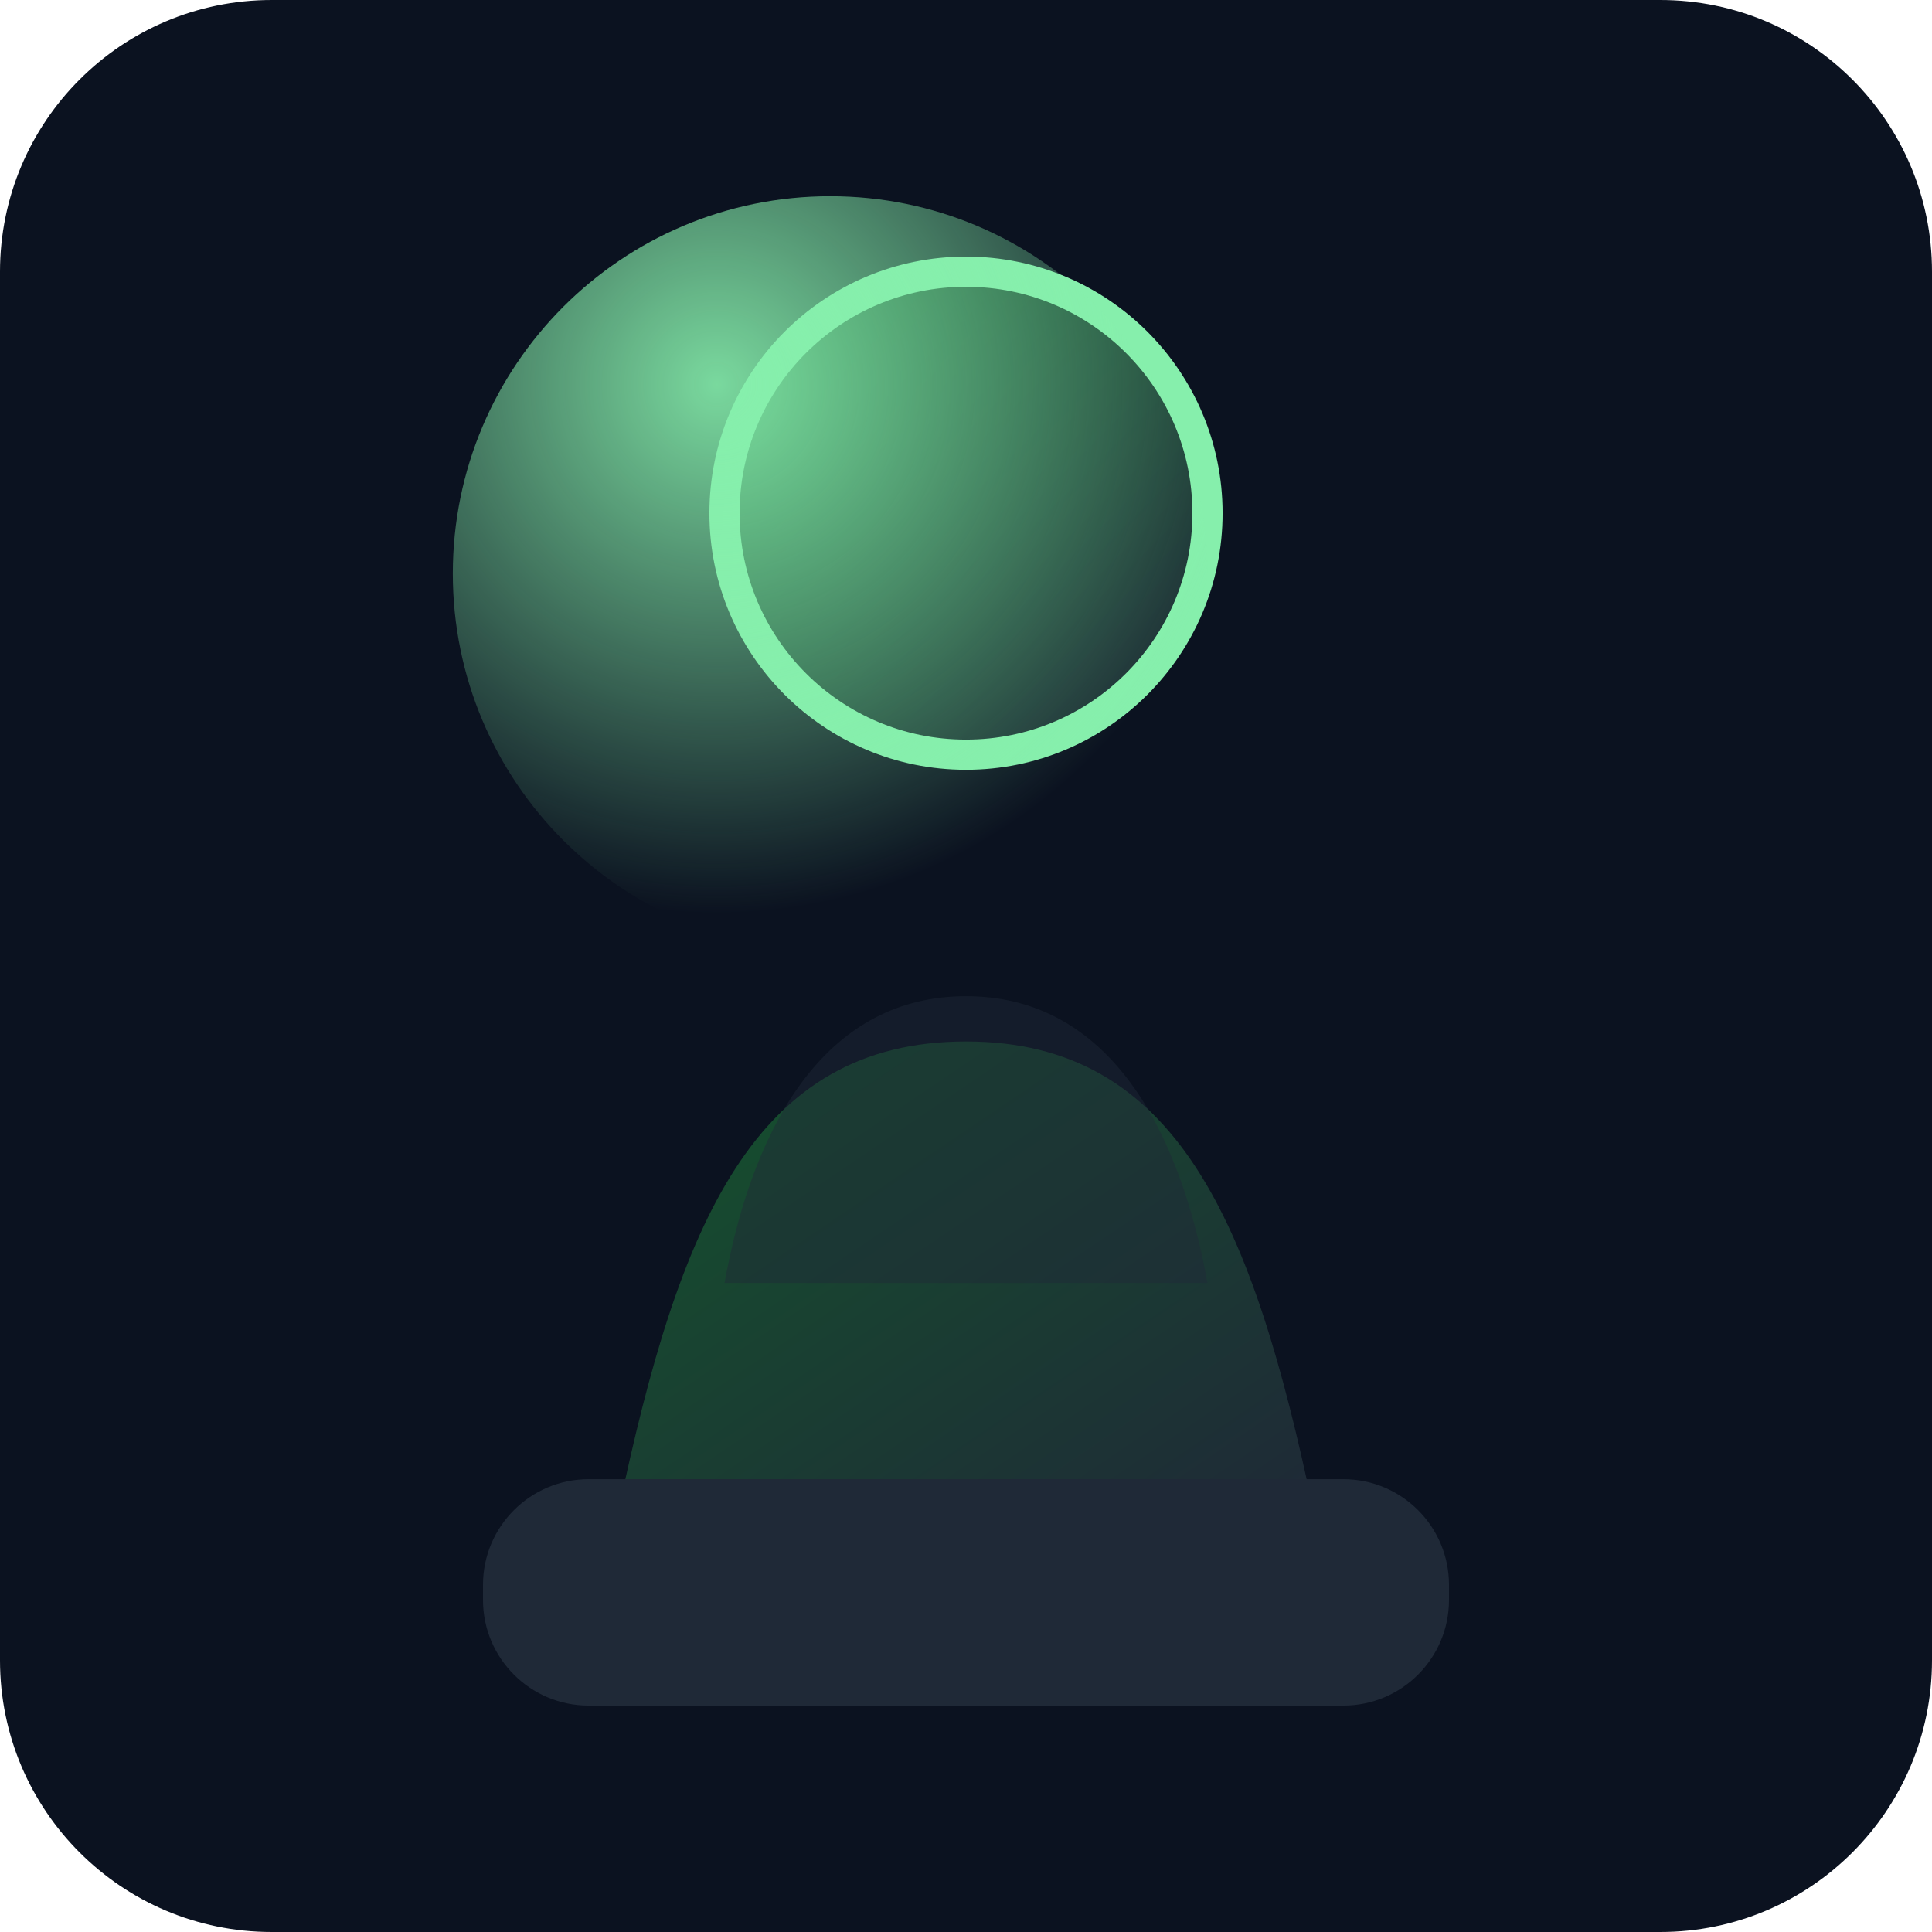
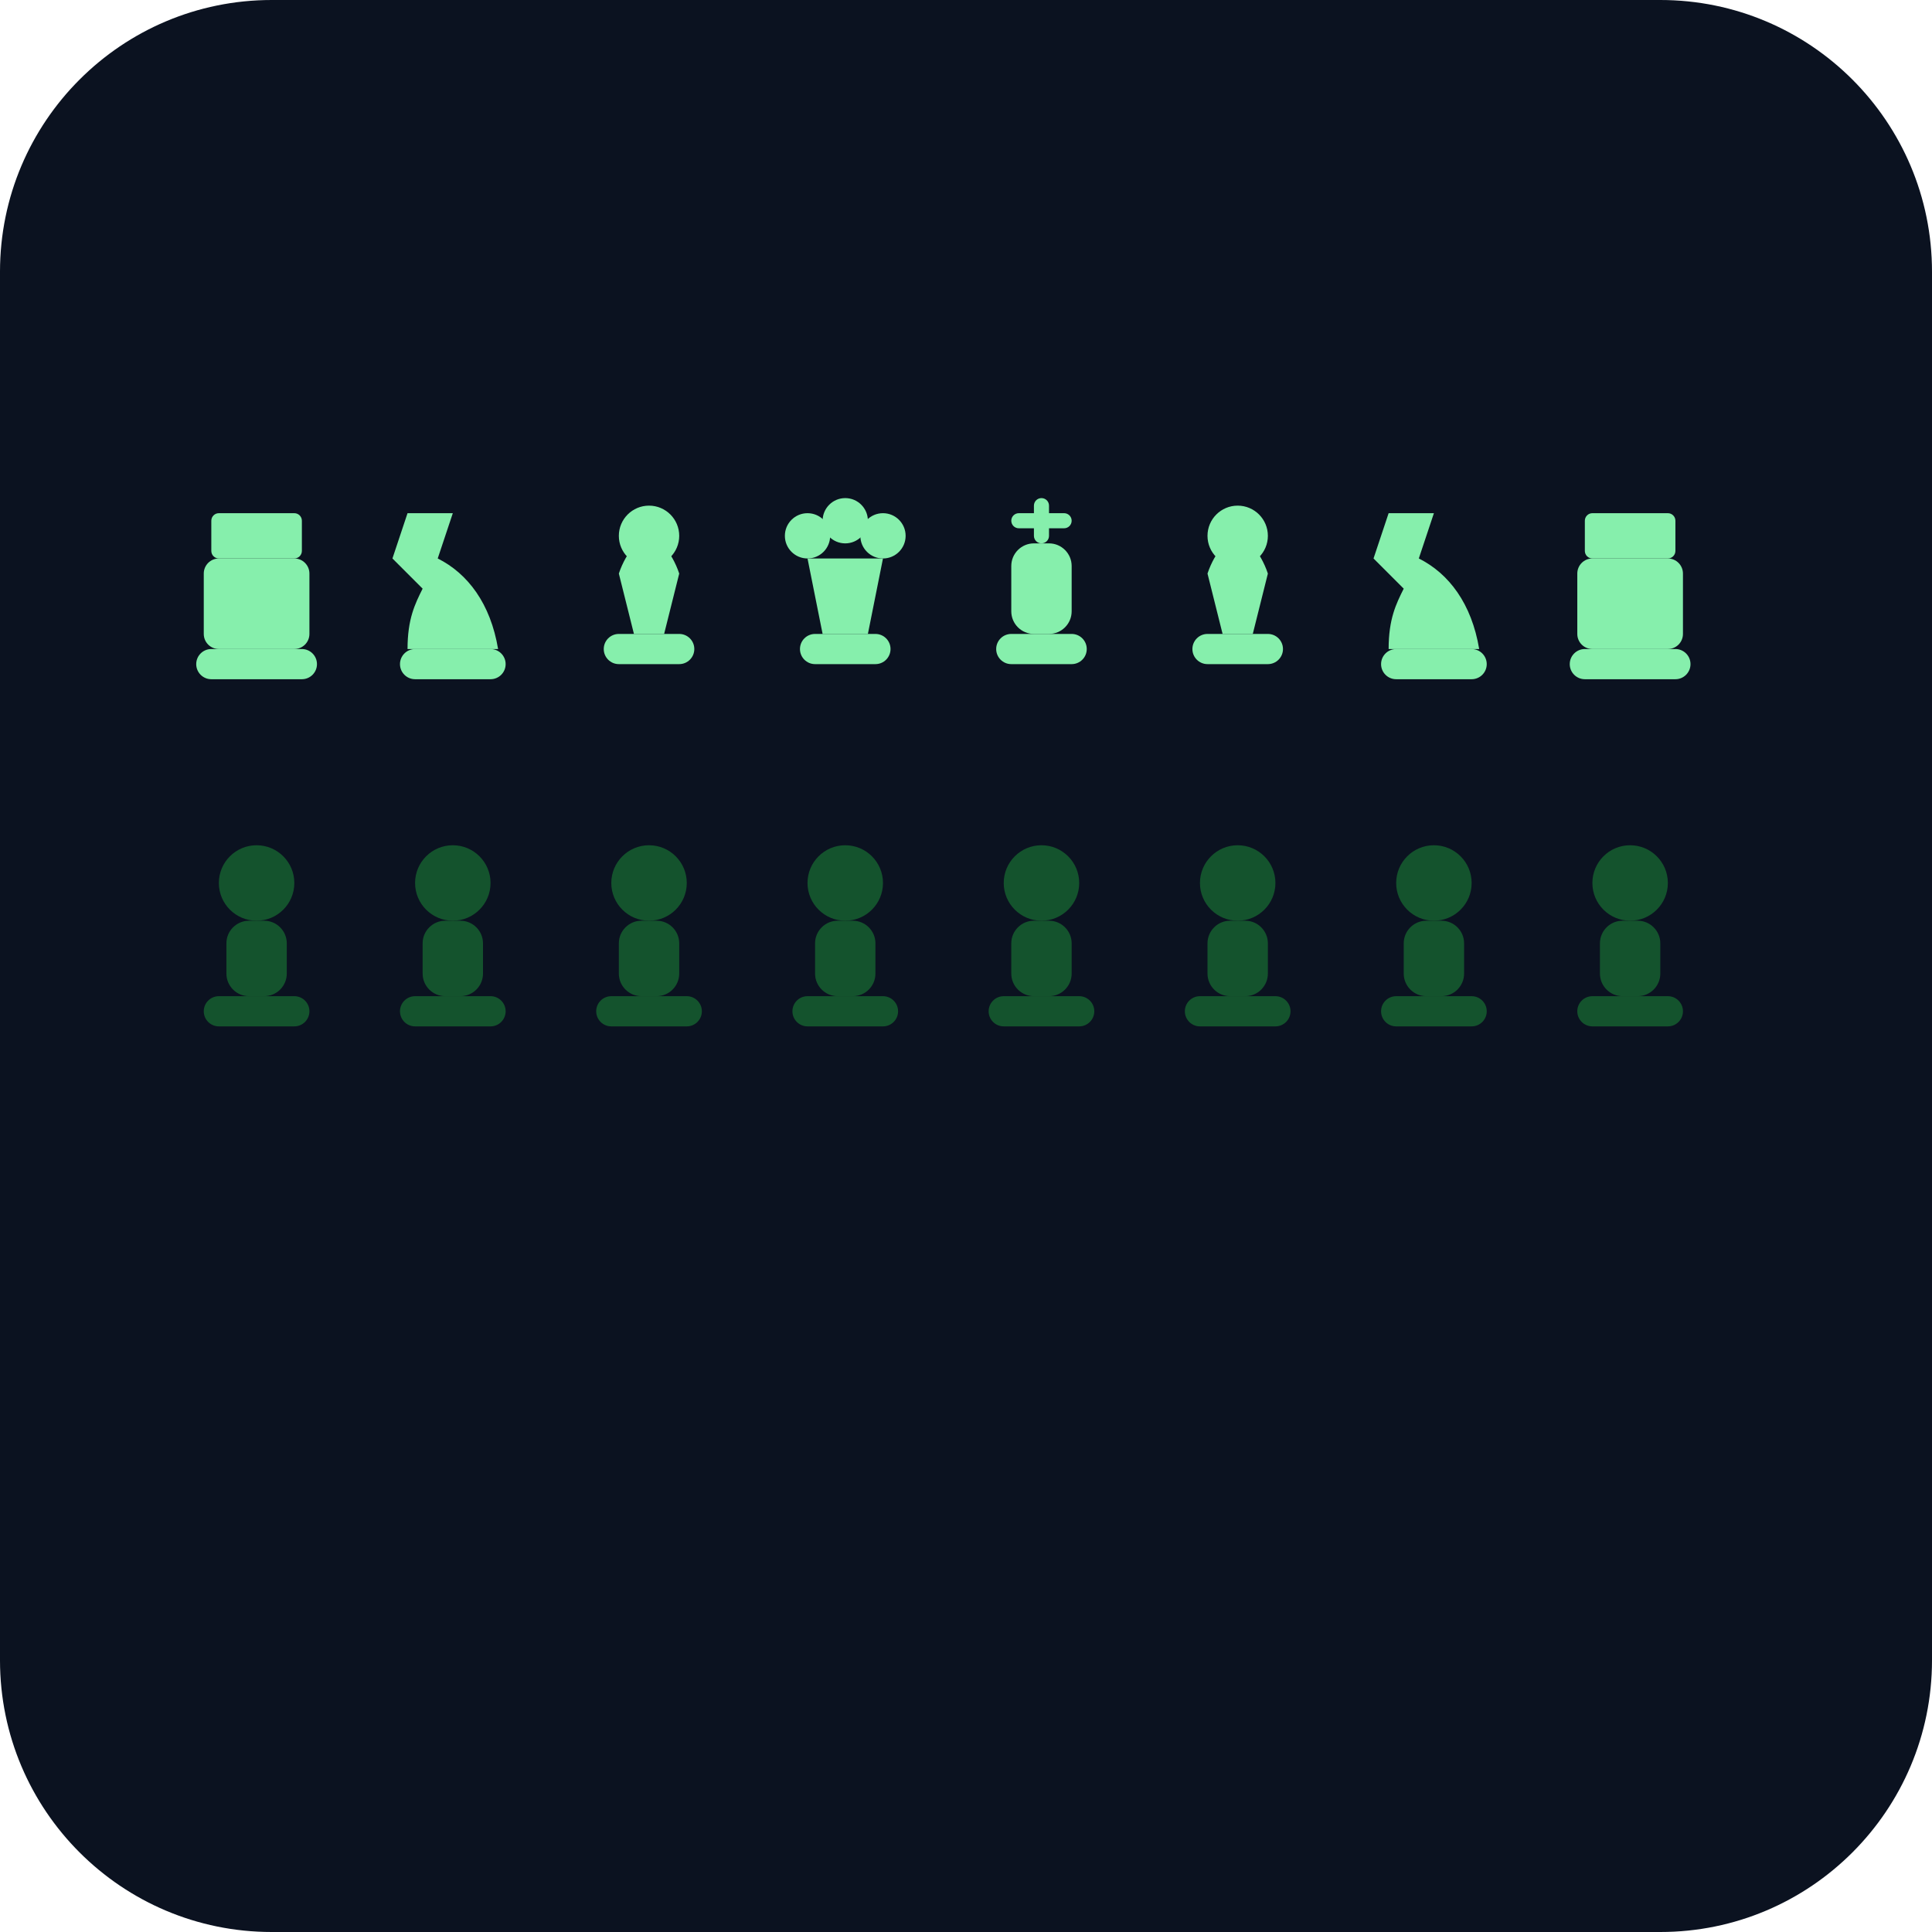
<svg xmlns="http://www.w3.org/2000/svg" width="256" height="256" viewBox="0 0 256 256">
-   <defs>
-     <radialGradient id="shine" cx="35%" cy="25%" r="70%">
-       <stop offset="0%" stop-color="#86efac" stop-opacity="0.9" />
-       <stop offset="100%" stop-color="#86efac" stop-opacity="0" />
-     </radialGradient>
-     <linearGradient id="body" x1="0" y1="0" x2="1" y2="1">
-       <stop offset="0%" stop-color="#14532d" />
-       <stop offset="100%" stop-color="#1f2937" />
-     </linearGradient>
-   </defs>
  <rect width="256" height="256" rx="36" fill="#0b1220" />
-   <circle cx="128" cy="68" r="32" fill="url(#body)" stroke="#86efac" stroke-width="4" />
-   <path d="M82 200c8-38 18-62 46-62s38 24 46 62" fill="url(#body)" />
-   <path d="M96 170c4-22 14-38 32-38s28 16 32 38" fill="#1f2937" opacity="0.45" />
-   <rect x="64" y="196" width="128" height="30" rx="14" fill="#1f2937" />
-   <circle cx="110" cy="76" r="50" fill="url(#shine)" />
+   <g>
+     <g transform="translate(24 64)">
+       <rect x="4" y="4" width="12" height="6" rx="1" fill="#86efac" />
+       <rect x="3" y="10" width="14" height="12" rx="2" fill="#86efac" />
+       <rect x="2" y="22" width="16" height="4" rx="2" fill="#86efac" />
+     </g>
+     <g transform="translate(50 64)">
+       <path d="M4 22h12c-1-6-4-10-8-12l2-6h-6l-2 6 4 4c-1 2-2 4-2 8z" fill="#86efac" />
+       <rect x="3" y="22" width="14" height="4" rx="2" fill="#86efac" />
+     </g>
+     <g transform="translate(76 64)">
+       <circle cx="10" cy="7" r="4" fill="#86efac" />
+       <path d="M6 12c1-3 3-5 4-5s3 2 4 5l-2 8h-4l-2-8z" fill="#86efac" />
+       <rect x="4" y="20" width="12" height="4" rx="2" fill="#86efac" />
+     </g>
+     <g transform="translate(102 64)">
+       <circle cx="5" cy="7" r="3" fill="#86efac" />
+       <circle cx="10" cy="5" r="3" fill="#86efac" />
+       <circle cx="15" cy="7" r="3" fill="#86efac" />
+       <path d="M5 10h10l-2 10h-6l-2-10z" fill="#86efac" />
+       <rect x="4" y="20" width="12" height="4" rx="2" fill="#86efac" />
+     </g>
+     <g transform="translate(128 64)">
+       <rect x="9" y="2" width="2" height="6" rx="1" fill="#86efac" />
+       <rect x="6" y="4" width="8" height="2" rx="1" fill="#86efac" />
+       <rect x="6" y="8" width="8" height="12" rx="3" fill="#86efac" />
+       <rect x="4" y="20" width="12" height="4" rx="2" fill="#86efac" />
+     </g>
+     <g transform="translate(154 64)">
+       <circle cx="10" cy="7" r="4" fill="#86efac" />
+       <path d="M6 12c1-3 3-5 4-5s3 2 4 5l-2 8h-4l-2-8z" fill="#86efac" />
+       <rect x="4" y="20" width="12" height="4" rx="2" fill="#86efac" />
+     </g>
+     <g transform="translate(180 64)">
+       <path d="M4 22h12c-1-6-4-10-8-12l2-6h-6l-2 6 4 4c-1 2-2 4-2 8z" fill="#86efac" />
+       <rect x="3" y="22" width="14" height="4" rx="2" fill="#86efac" />
+     </g>
+     <g transform="translate(206 64)">
+       <rect x="4" y="4" width="12" height="6" rx="1" fill="#86efac" />
+       <rect x="3" y="10" width="14" height="12" rx="2" fill="#86efac" />
+       <rect x="2" y="22" width="16" height="4" rx="2" fill="#86efac" />
+     </g>
+     <g transform="translate(24 110)">
+       <circle cx="10" cy="7" r="5" fill="#14532d" />
+       <rect x="6" y="12" width="8" height="10" rx="3" fill="#14532d" />
+       <rect x="3" y="22" width="14" height="4" rx="2" fill="#14532d" />
+     </g>
+     <g transform="translate(50 110)">
+       <circle cx="10" cy="7" r="5" fill="#14532d" />
+       <rect x="6" y="12" width="8" height="10" rx="3" fill="#14532d" />
+       <rect x="3" y="22" width="14" height="4" rx="2" fill="#14532d" />
+     </g>
+     <g transform="translate(76 110)">
+       <circle cx="10" cy="7" r="5" fill="#14532d" />
+       <rect x="6" y="12" width="8" height="10" rx="3" fill="#14532d" />
+       <rect x="3" y="22" width="14" height="4" rx="2" fill="#14532d" />
+     </g>
+     <g transform="translate(102 110)">
+       <circle cx="10" cy="7" r="5" fill="#14532d" />
+       <rect x="6" y="12" width="8" height="10" rx="3" fill="#14532d" />
+       <rect x="3" y="22" width="14" height="4" rx="2" fill="#14532d" />
+     </g>
+     <g transform="translate(128 110)">
+       <circle cx="10" cy="7" r="5" fill="#14532d" />
+       <rect x="6" y="12" width="8" height="10" rx="3" fill="#14532d" />
+       <rect x="3" y="22" width="14" height="4" rx="2" fill="#14532d" />
+     </g>
+     <g transform="translate(154 110)">
+       <circle cx="10" cy="7" r="5" fill="#14532d" />
+       <rect x="6" y="12" width="8" height="10" rx="3" fill="#14532d" />
+       <rect x="3" y="22" width="14" height="4" rx="2" fill="#14532d" />
+     </g>
+     <g transform="translate(180 110)">
+       <circle cx="10" cy="7" r="5" fill="#14532d" />
+       <rect x="6" y="12" width="8" height="10" rx="3" fill="#14532d" />
+       <rect x="3" y="22" width="14" height="4" rx="2" fill="#14532d" />
+     </g>
+     <g transform="translate(206 110)">
+       <circle cx="10" cy="7" r="5" fill="#14532d" />
+       <rect x="6" y="12" width="8" height="10" rx="3" fill="#14532d" />
+       <rect x="3" y="22" width="14" height="4" rx="2" fill="#14532d" />
+     </g>
+   </g>
</svg>
